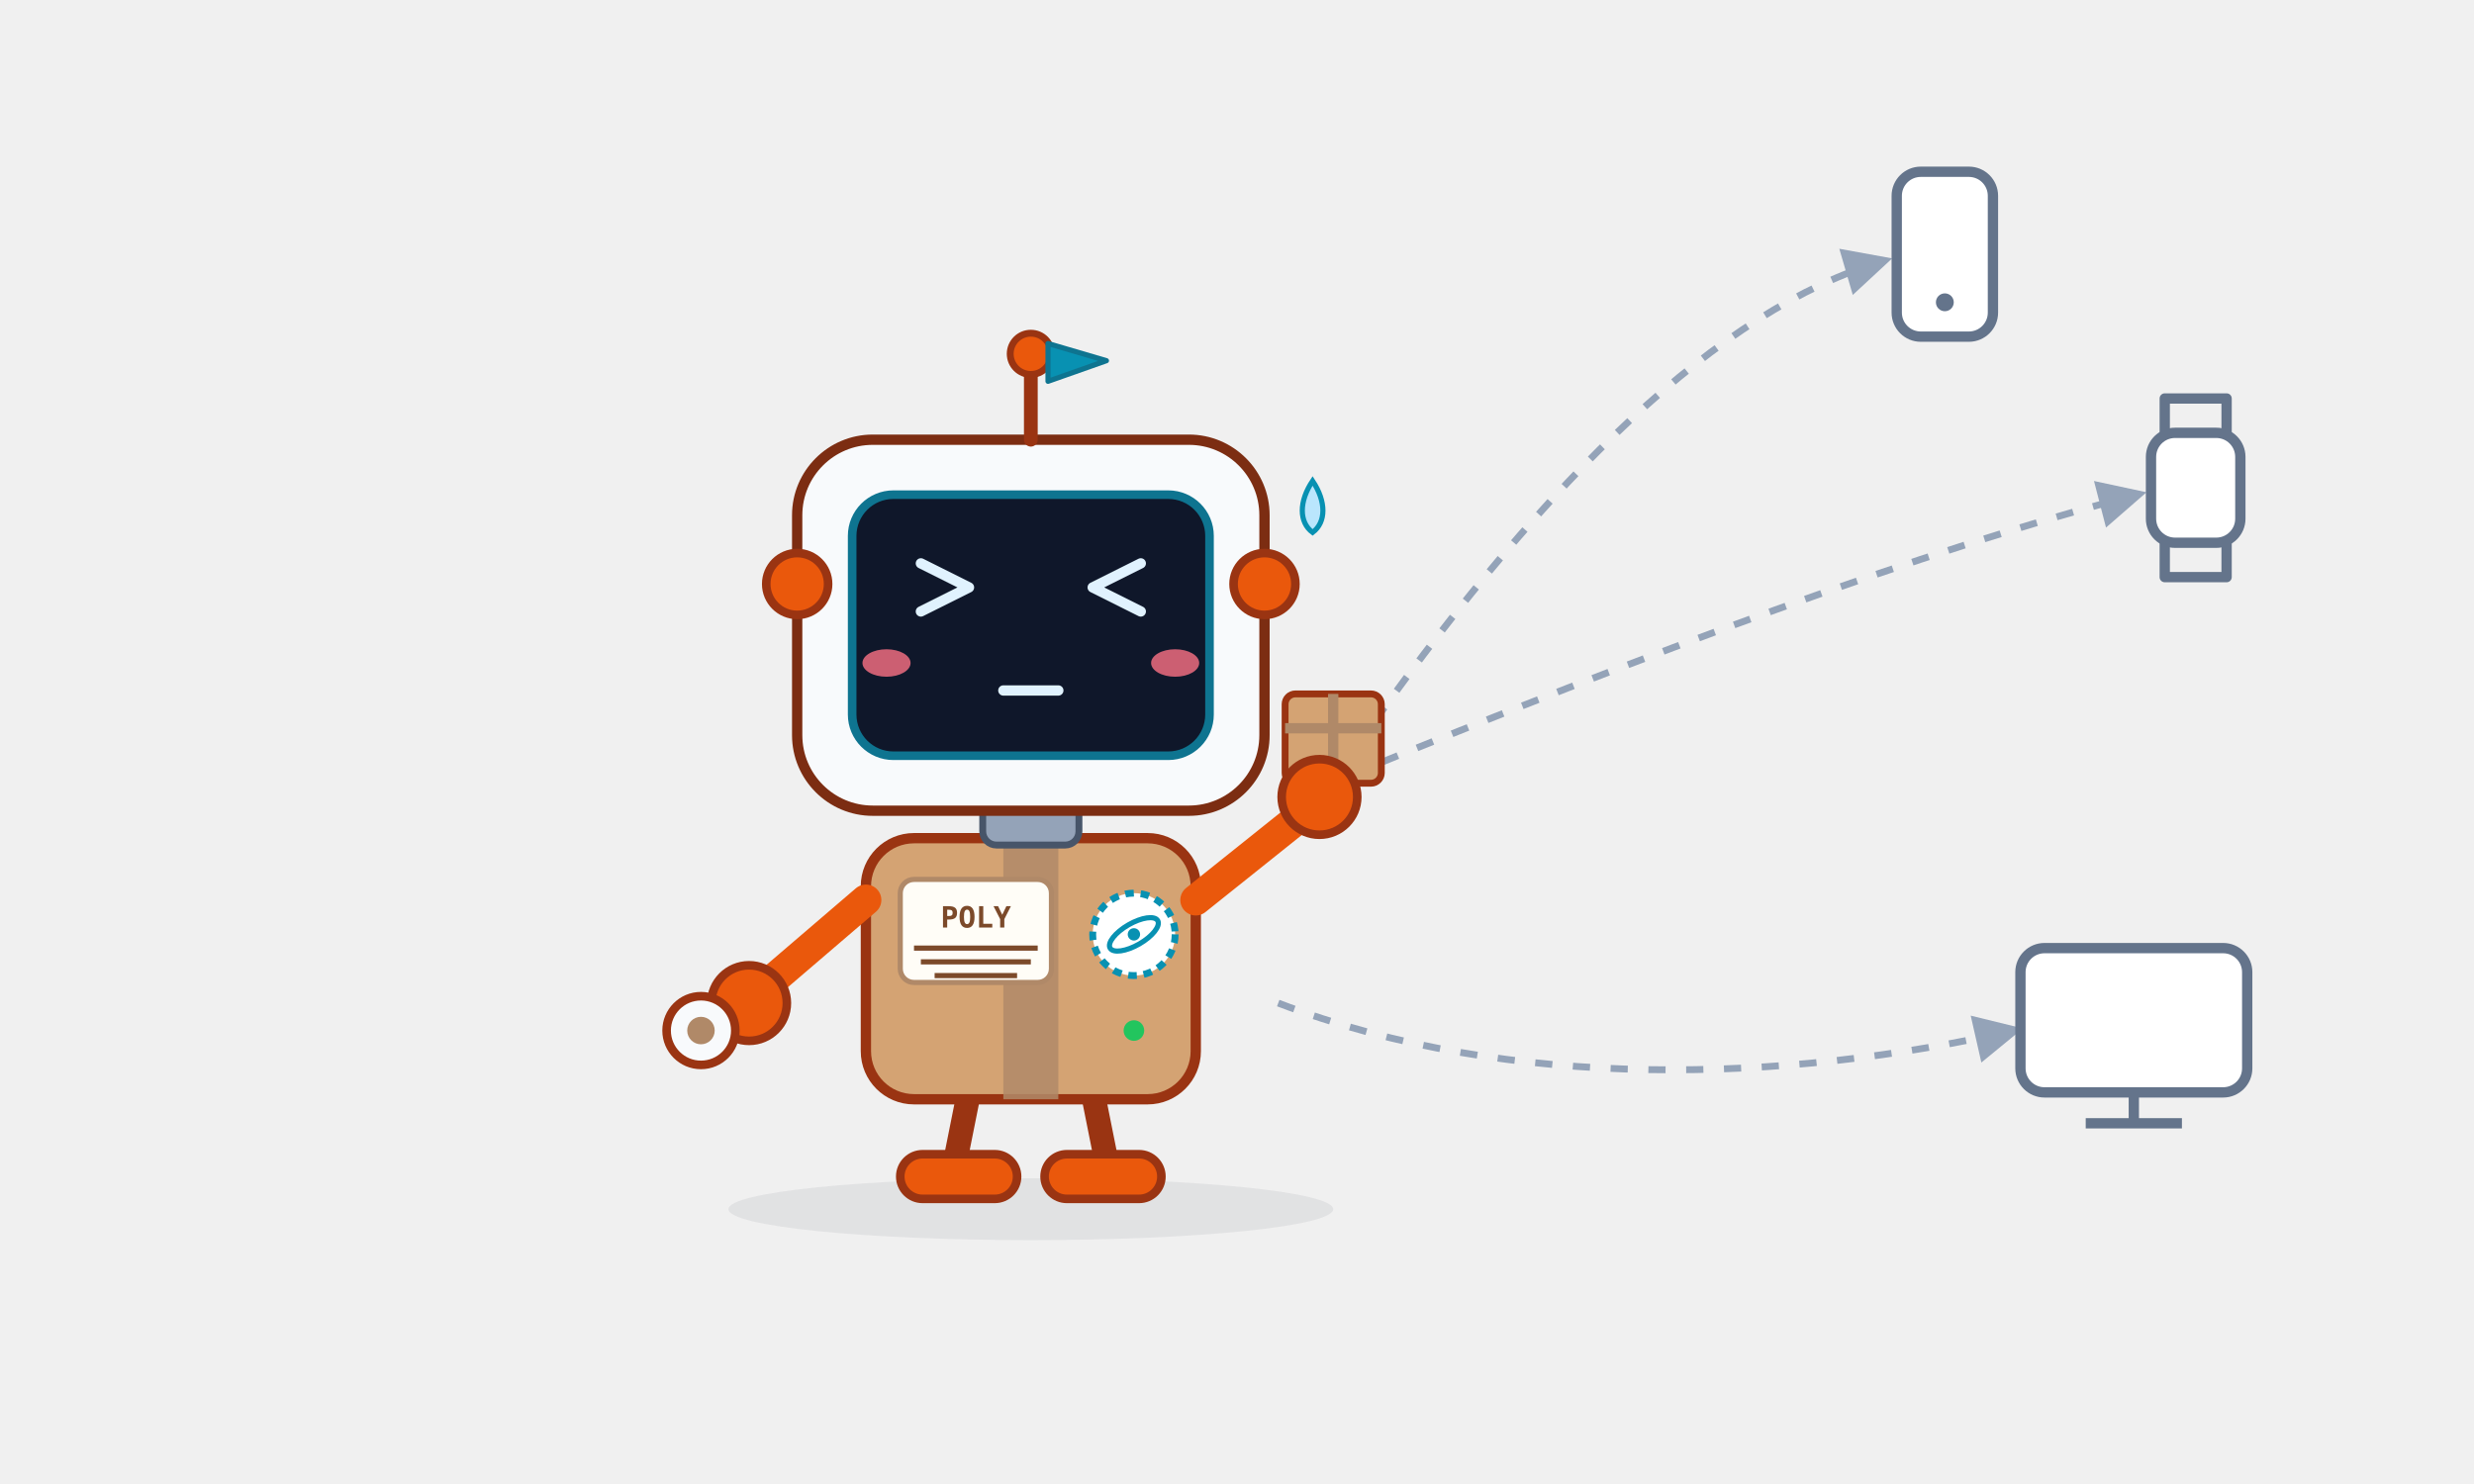
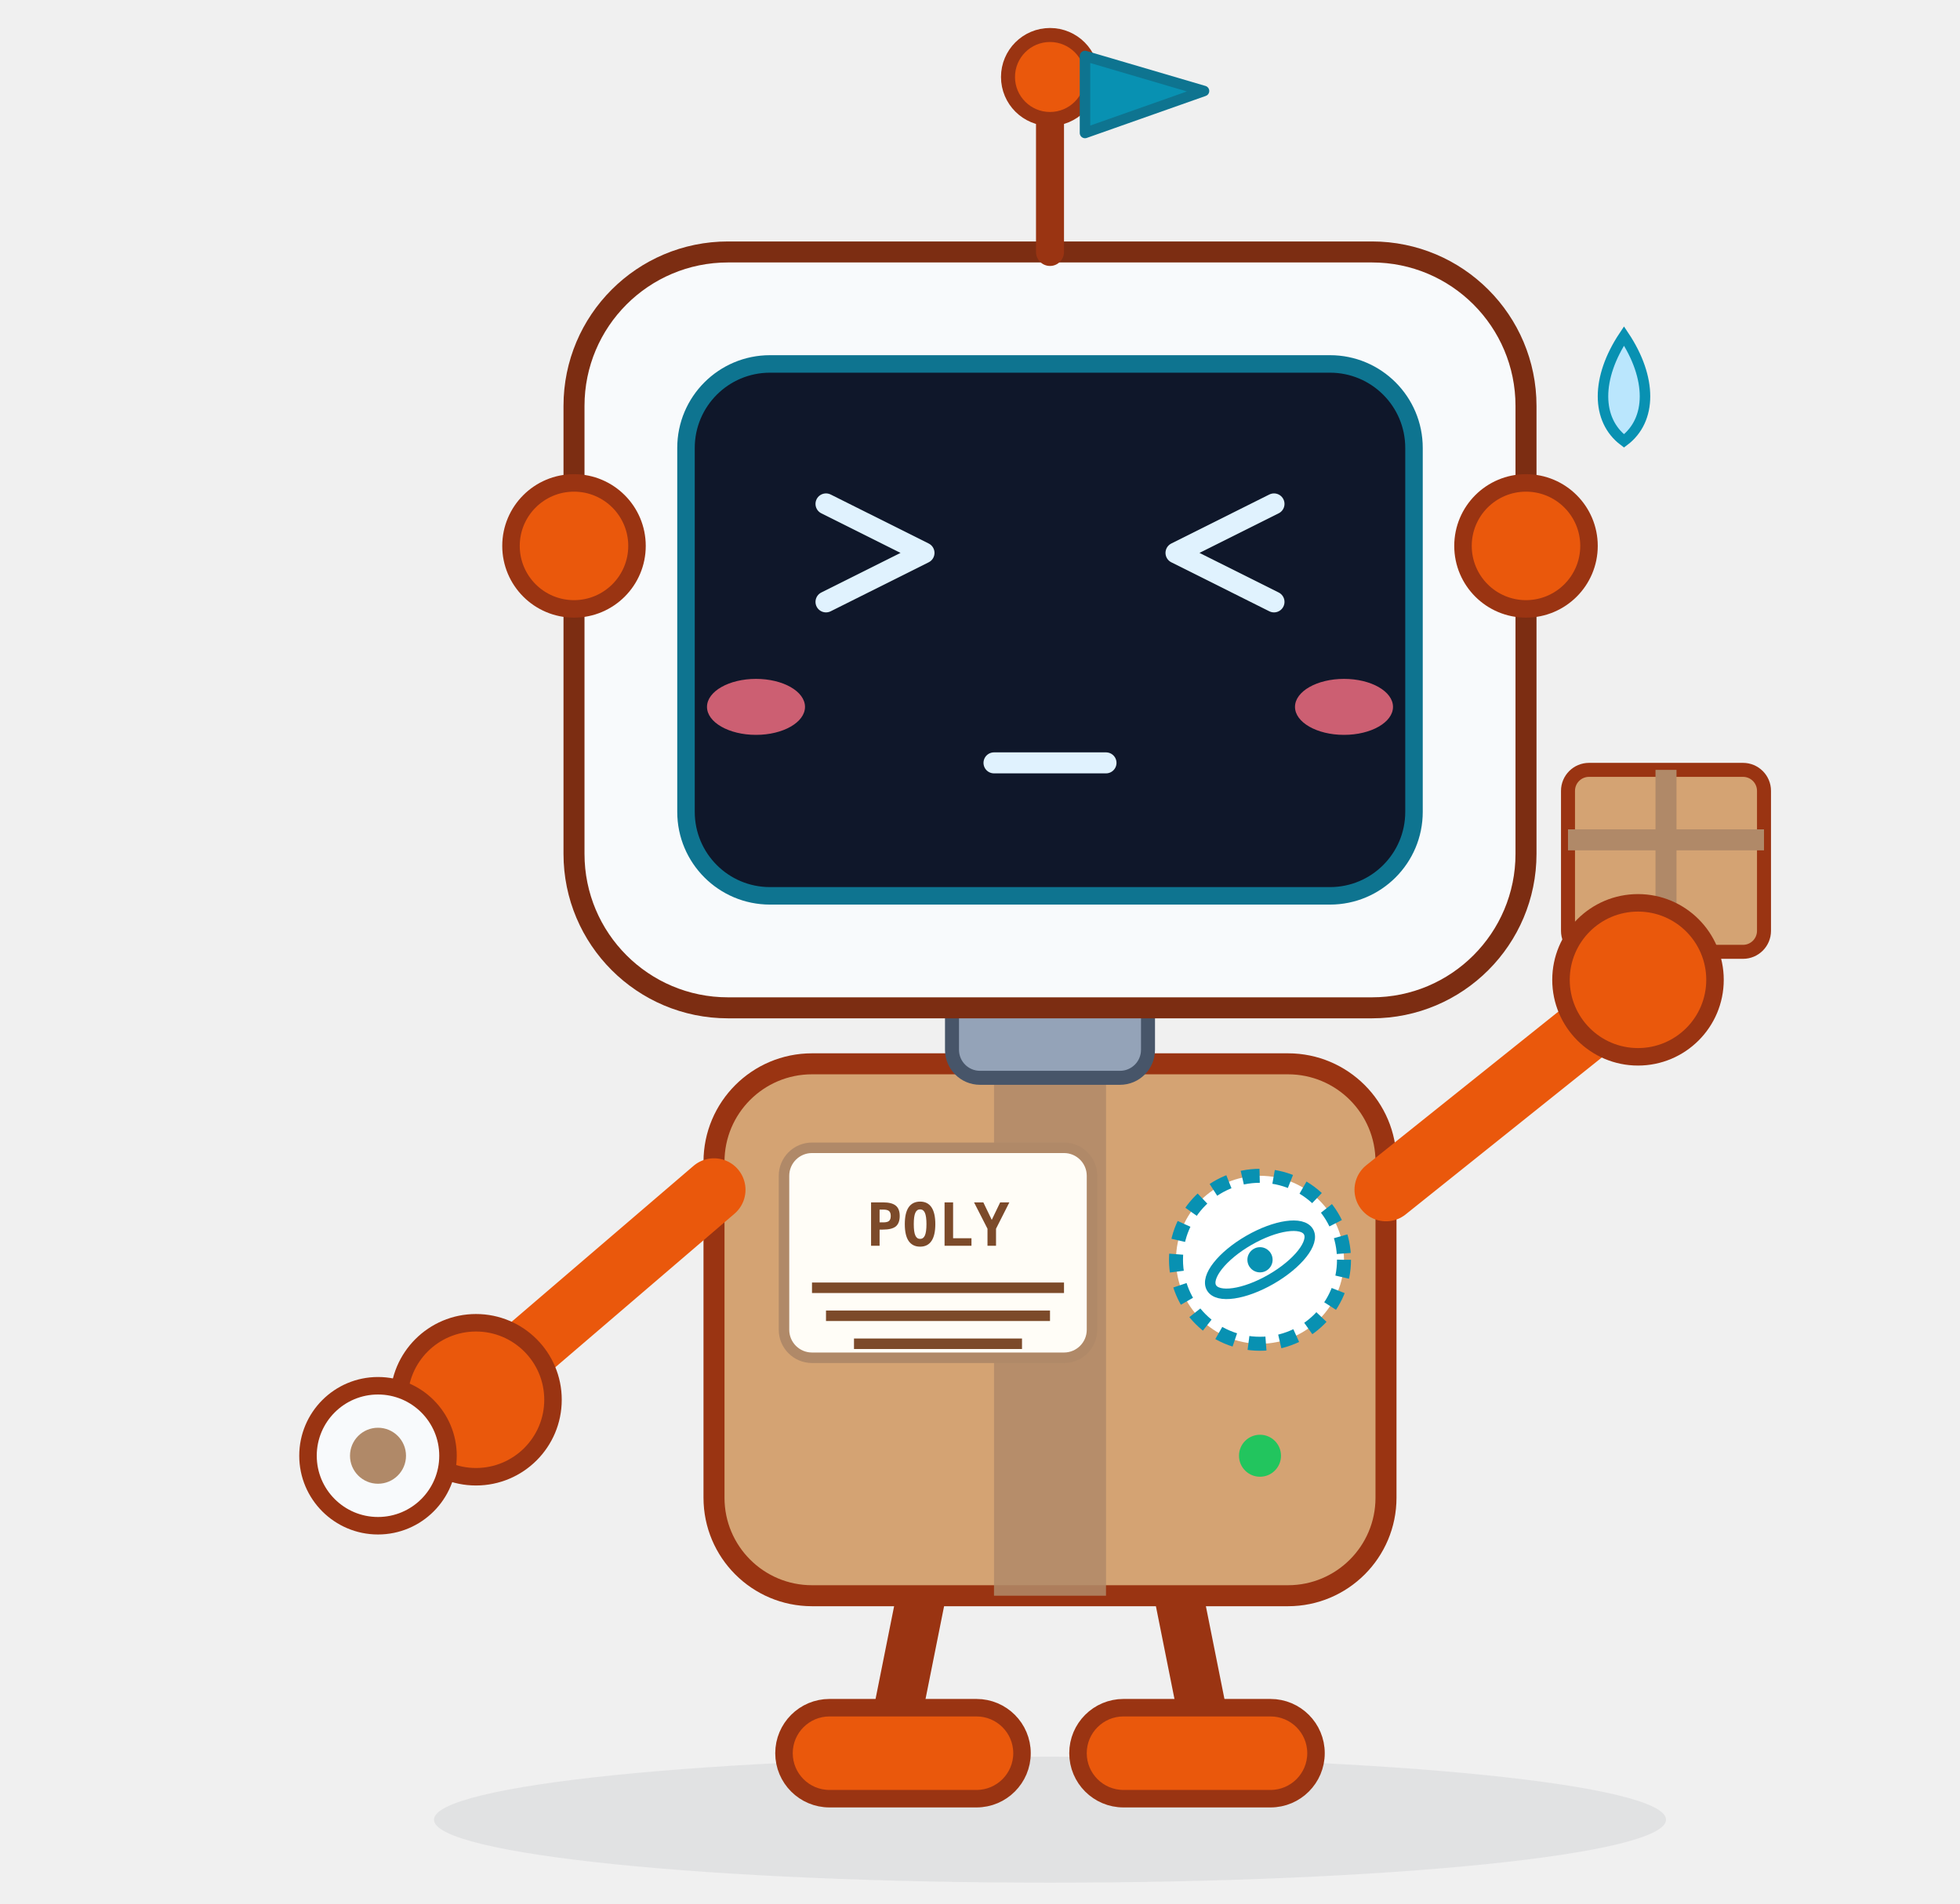
- <svg xmlns="http://www.w3.org/2000/svg" width="640" height="384" viewBox="0 0 720 432" role="img" aria-labelledby="pax-t pax-d">
+ <svg xmlns="http://www.w3.org/2000/svg" width="280" height="272" viewBox="150 92 280 272" role="img" aria-labelledby="pax-t pax-d">
  <style>
    .pax-bot { transform-origin: 300px 300px; animation: pax-sway 3.2s ease-in-out infinite; }
    .pax-sweat { animation: pax-drip 2s ease-in infinite; }
  @keyframes pax-sway { 0%, 100% { transform: rotate(-1.8deg); } 50% { transform: rotate(1.8deg); } }
  @keyframes pax-drip { 0% { transform: translateY(0); opacity: 0.3; } 40% { opacity: 1; } 100% { transform: translateY(9px); opacity: 0; } }
  @media (prefers-reduced-motion: reduce) {
    [class*="pax-"] { animation: none !important; }
  }
  </style>
  <defs>
-     <marker id="pax-arrow" viewBox="0 0 10 10" refX="8" refY="5" markerWidth="7" markerHeight="7" orient="auto-start-reverse">
-       <path d="M0,0 L10,5 L0,10 z" fill="#94a3b8" />
-     </marker>
    <clipPath id="pax-screen-clip">
      <rect x="248" y="144" width="104" height="76" rx="12" />
    </clipPath>
  </defs>
-   <path d="M400,210 C 450,140 500,90 548,76" fill="none" stroke="#94a3b8" stroke-width="2" stroke-dasharray="5 6" marker-end="url(#pax-arrow)" />
-   <path d="M392,226 C 480,190 560,160 622,144" fill="none" stroke="#94a3b8" stroke-width="2" stroke-dasharray="5 6" marker-end="url(#pax-arrow)" />
-   <path d="M372,292 C 440,318 520,315 586,300" fill="none" stroke="#94a3b8" stroke-width="2" stroke-dasharray="5 6" marker-end="url(#pax-arrow)" />
-   <g stroke="#64748b" stroke-width="3" fill="#ffffff" stroke-linejoin="round">
-     <rect x="552" y="50" width="28" height="48" rx="7" />
-     <rect x="626" y="126" width="26" height="32" rx="7" />
-     <path d="M630,126 v-10 h18 v10 M630,158 v10 h18 v-10" fill="none" />
-     <rect x="588" y="276" width="66" height="42" rx="7" />
-     <path d="M621,318 v9 M607,327 h28" fill="none" />
-   </g>
-   <circle cx="566" cy="88" r="2.6" fill="#64748b" stroke="none" />
  <ellipse cx="300" cy="352" rx="88" ry="9" fill="#0f172a" opacity="0.07" />
  <g class="pax-bot">
    <g stroke="#9a3412" stroke-width="7" stroke-linecap="round" fill="none">
      <path d="M282,318 L278,338" />
      <path d="M318,318 L322,338" />
    </g>
    <rect x="262" y="336" width="34" height="13" rx="6.5" fill="#ea580c" stroke="#9a3412" stroke-width="2.5" />
    <rect x="304" y="336" width="34" height="13" rx="6.5" fill="#ea580c" stroke="#9a3412" stroke-width="2.5" />
    <rect x="252" y="244" width="96" height="76" rx="14" fill="#d4a373" stroke="#9a3412" stroke-width="3" />
    <rect x="292" y="244" width="16" height="76" fill="#b08968" opacity="0.85" />
    <rect x="262" y="256" width="44" height="30" rx="4" fill="#fffdf7" stroke="#b08968" stroke-width="1.5" />
    <text x="284" y="270" text-anchor="middle" font-size="8.5" font-weight="700" font-family="'JetBrains Mono', ui-monospace, 'PingFang SC', 'Microsoft YaHei', monospace" fill="#7c4a2a">POLY</text>
    <path d="M266,276 h36 M268,280 h32 M272,284 h24" stroke="#7c4a2a" stroke-width="1.5" />
    <circle cx="330" cy="272" r="12" fill="#ffffff" stroke="#0891b2" stroke-width="2" stroke-dasharray="2.5 2" />
    <ellipse cx="330" cy="272" rx="8" ry="3.2" fill="none" stroke="#0891b2" stroke-width="1.5" transform="rotate(-30 330 272)" />
    <circle cx="330" cy="272" r="1.8" fill="#0891b2" />
    <circle cx="330" cy="300" r="3" fill="#22c55e" />
    <rect x="286" y="232" width="28" height="14" rx="4" fill="#94a3b8" stroke="#475569" stroke-width="2" />
    <rect x="232" y="128" width="136" height="108" rx="22" fill="#f8fafc" stroke="#7c2d12" stroke-width="3" />
    <rect x="248" y="144" width="104" height="76" rx="12" fill="#0f172a" stroke="#0e7490" stroke-width="2.5" />
    <g class="pax-face pax-face-facepalm">
      <g clip-path="url(#pax-screen-clip)">
        <ellipse cx="258" cy="193" rx="7" ry="4" fill="#fb7185" opacity="0.8" />
        <ellipse cx="342" cy="193" rx="7" ry="4" fill="#fb7185" opacity="0.8" />
        <path d="M268,164 L282,171 L268,178" fill="none" stroke="#e0f2fe" stroke-width="3" stroke-linecap="round" stroke-linejoin="round" />
        <path d="M332,164 L318,171 L332,178" fill="none" stroke="#e0f2fe" stroke-width="3" stroke-linecap="round" stroke-linejoin="round" />
        <path d="M292,201 h16" stroke="#e0f2fe" stroke-width="3" stroke-linecap="round" />
      </g>
      <g class="pax-sweat">
        <path d="M382,140 C386,146 386,152 382,155 C378,152 378,146 382,140 Z" fill="#bae6fd" stroke="#0891b2" stroke-width="1.5" />
      </g>
    </g>
    <circle cx="232" cy="170" r="9" fill="#ea580c" stroke="#9a3412" stroke-width="2.5" />
    <circle cx="368" cy="170" r="9" fill="#ea580c" stroke="#9a3412" stroke-width="2.5" />
    <path d="M300,128 L300,106" stroke="#9a3412" stroke-width="4" stroke-linecap="round" />
    <circle cx="300" cy="103" r="6" fill="#ea580c" stroke="#9a3412" stroke-width="2" />
    <path d="M305,100 L322,105 L305,111 Z" fill="#0891b2" stroke="#0e7490" stroke-width="1.5" stroke-linejoin="round" />
    <path d="M252,262 L224,286" stroke="#ea580c" stroke-width="9" stroke-linecap="round" />
    <circle cx="218" cy="292" r="11" fill="#ea580c" stroke="#9a3412" stroke-width="2.5" />
    <circle cx="204" cy="300" r="10" fill="#f8fafc" stroke="#9a3412" stroke-width="2.5" />
    <circle cx="204" cy="300" r="4" fill="#b08968" />
    <path d="M348,262 L378,238" stroke="#ea580c" stroke-width="9" stroke-linecap="round" />
    <rect x="374" y="202" width="28" height="26" rx="3" fill="#d4a373" stroke="#9a3412" stroke-width="2" />
    <path d="M388,202 v26 M374,212 h28" stroke="#b08968" stroke-width="3" />
    <circle cx="384" cy="232" r="11" fill="#ea580c" stroke="#9a3412" stroke-width="2.5" />
  </g>
</svg>
